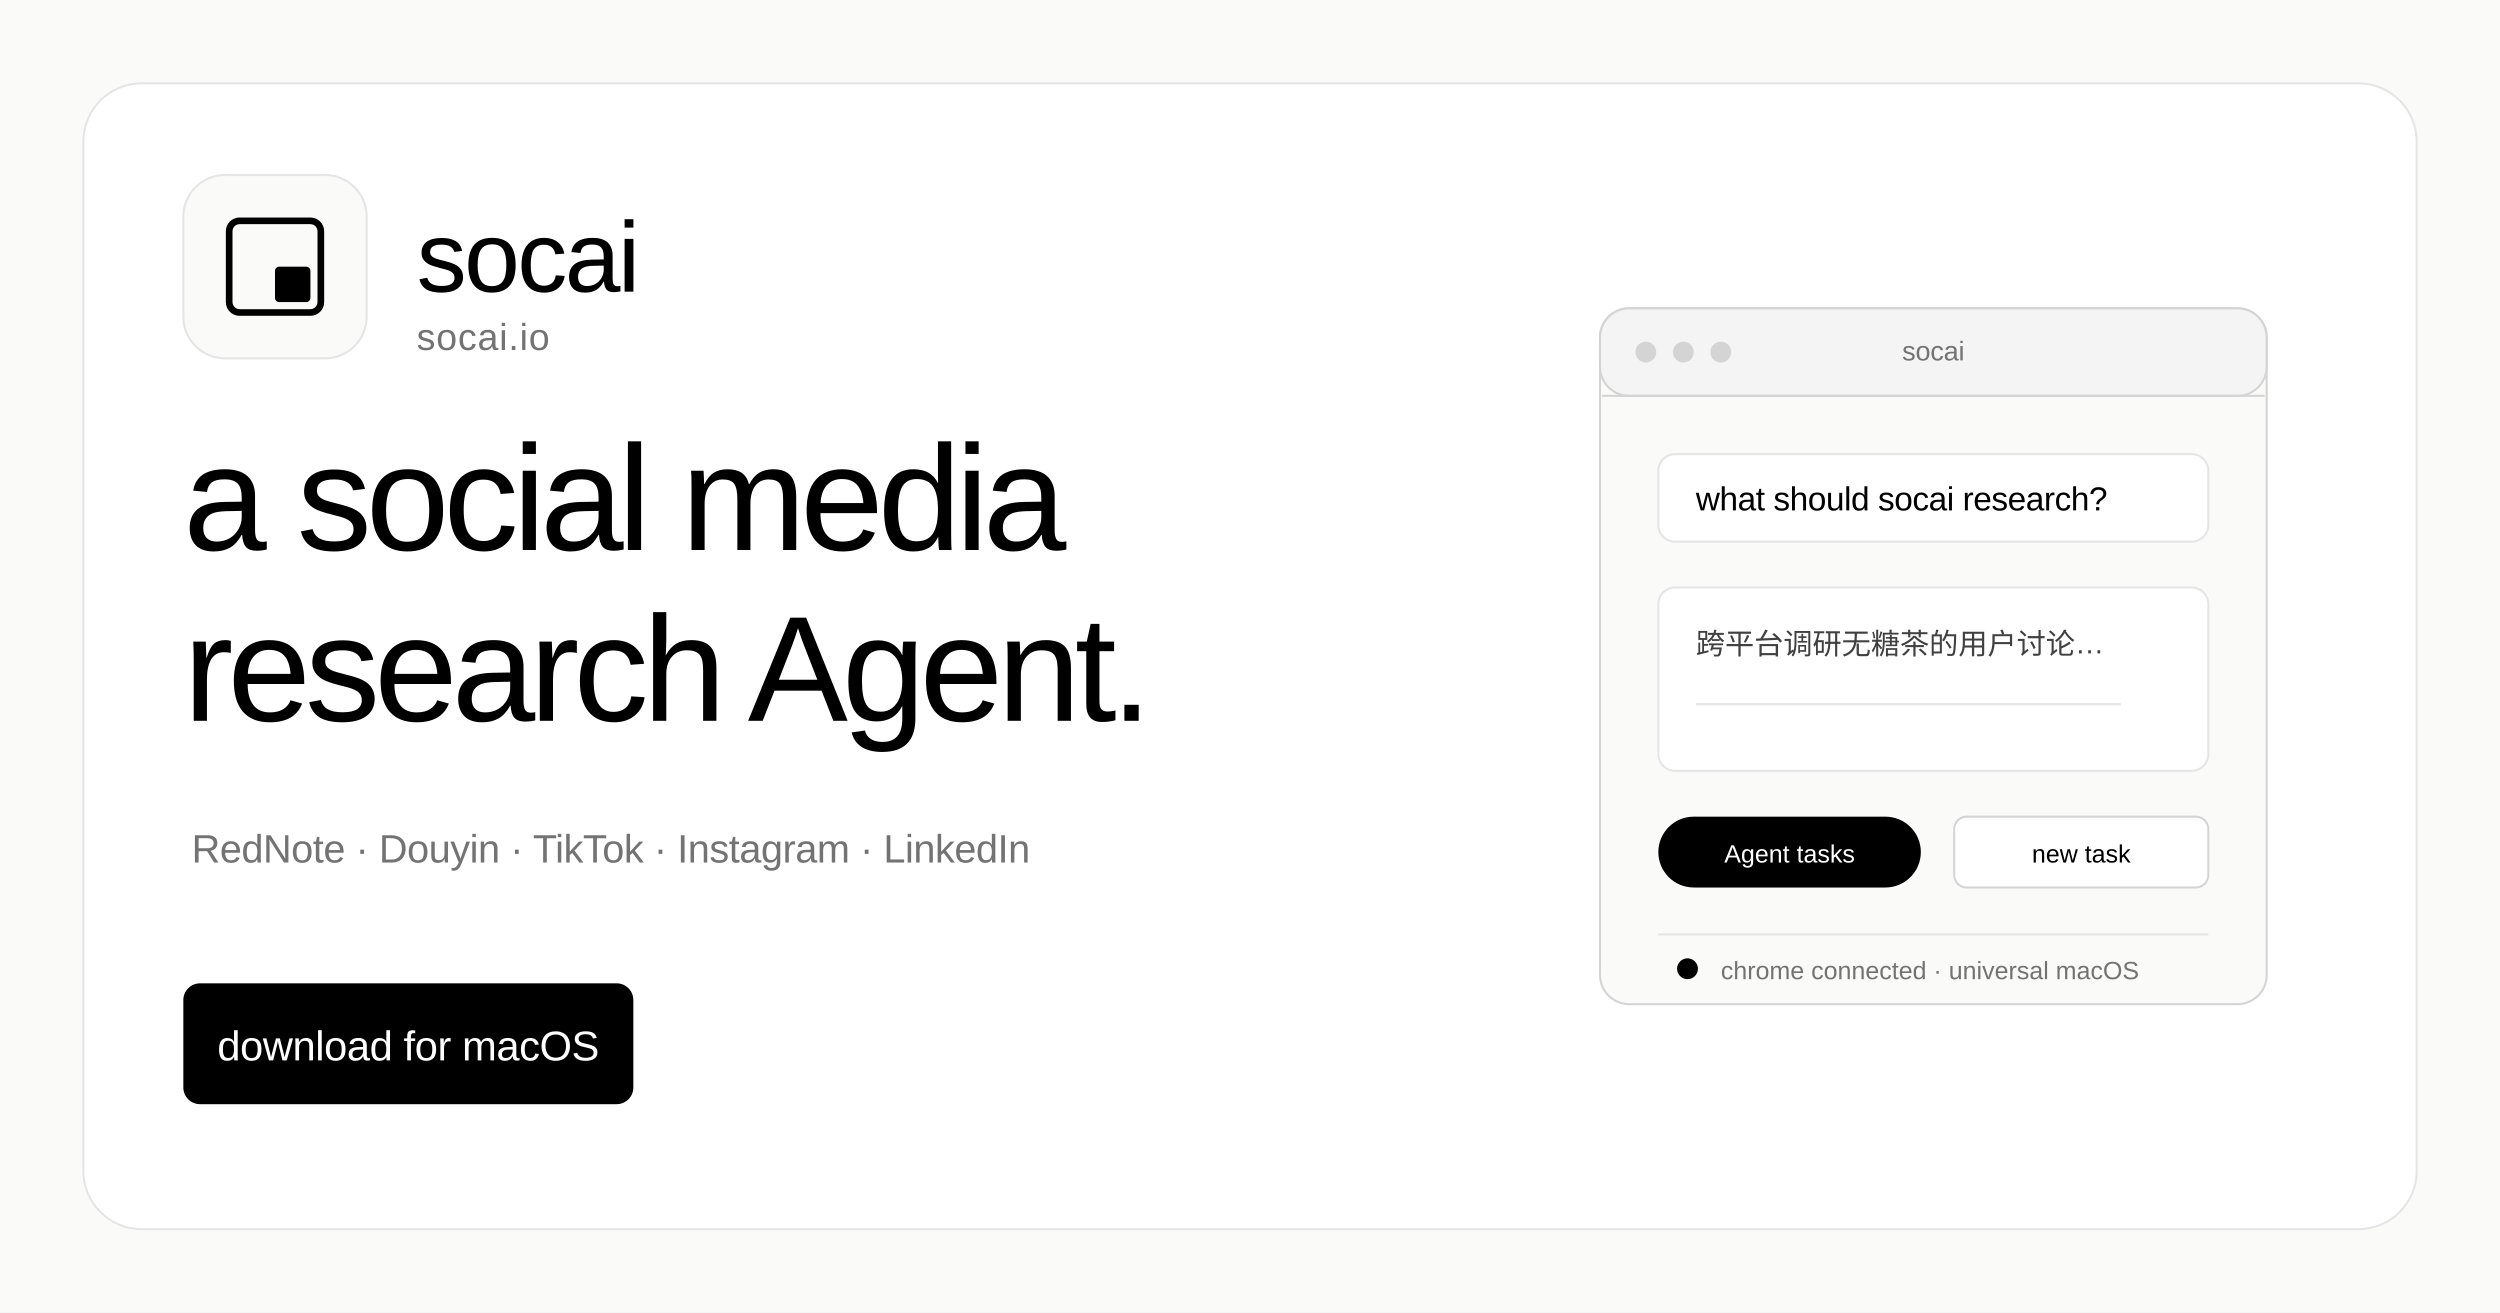
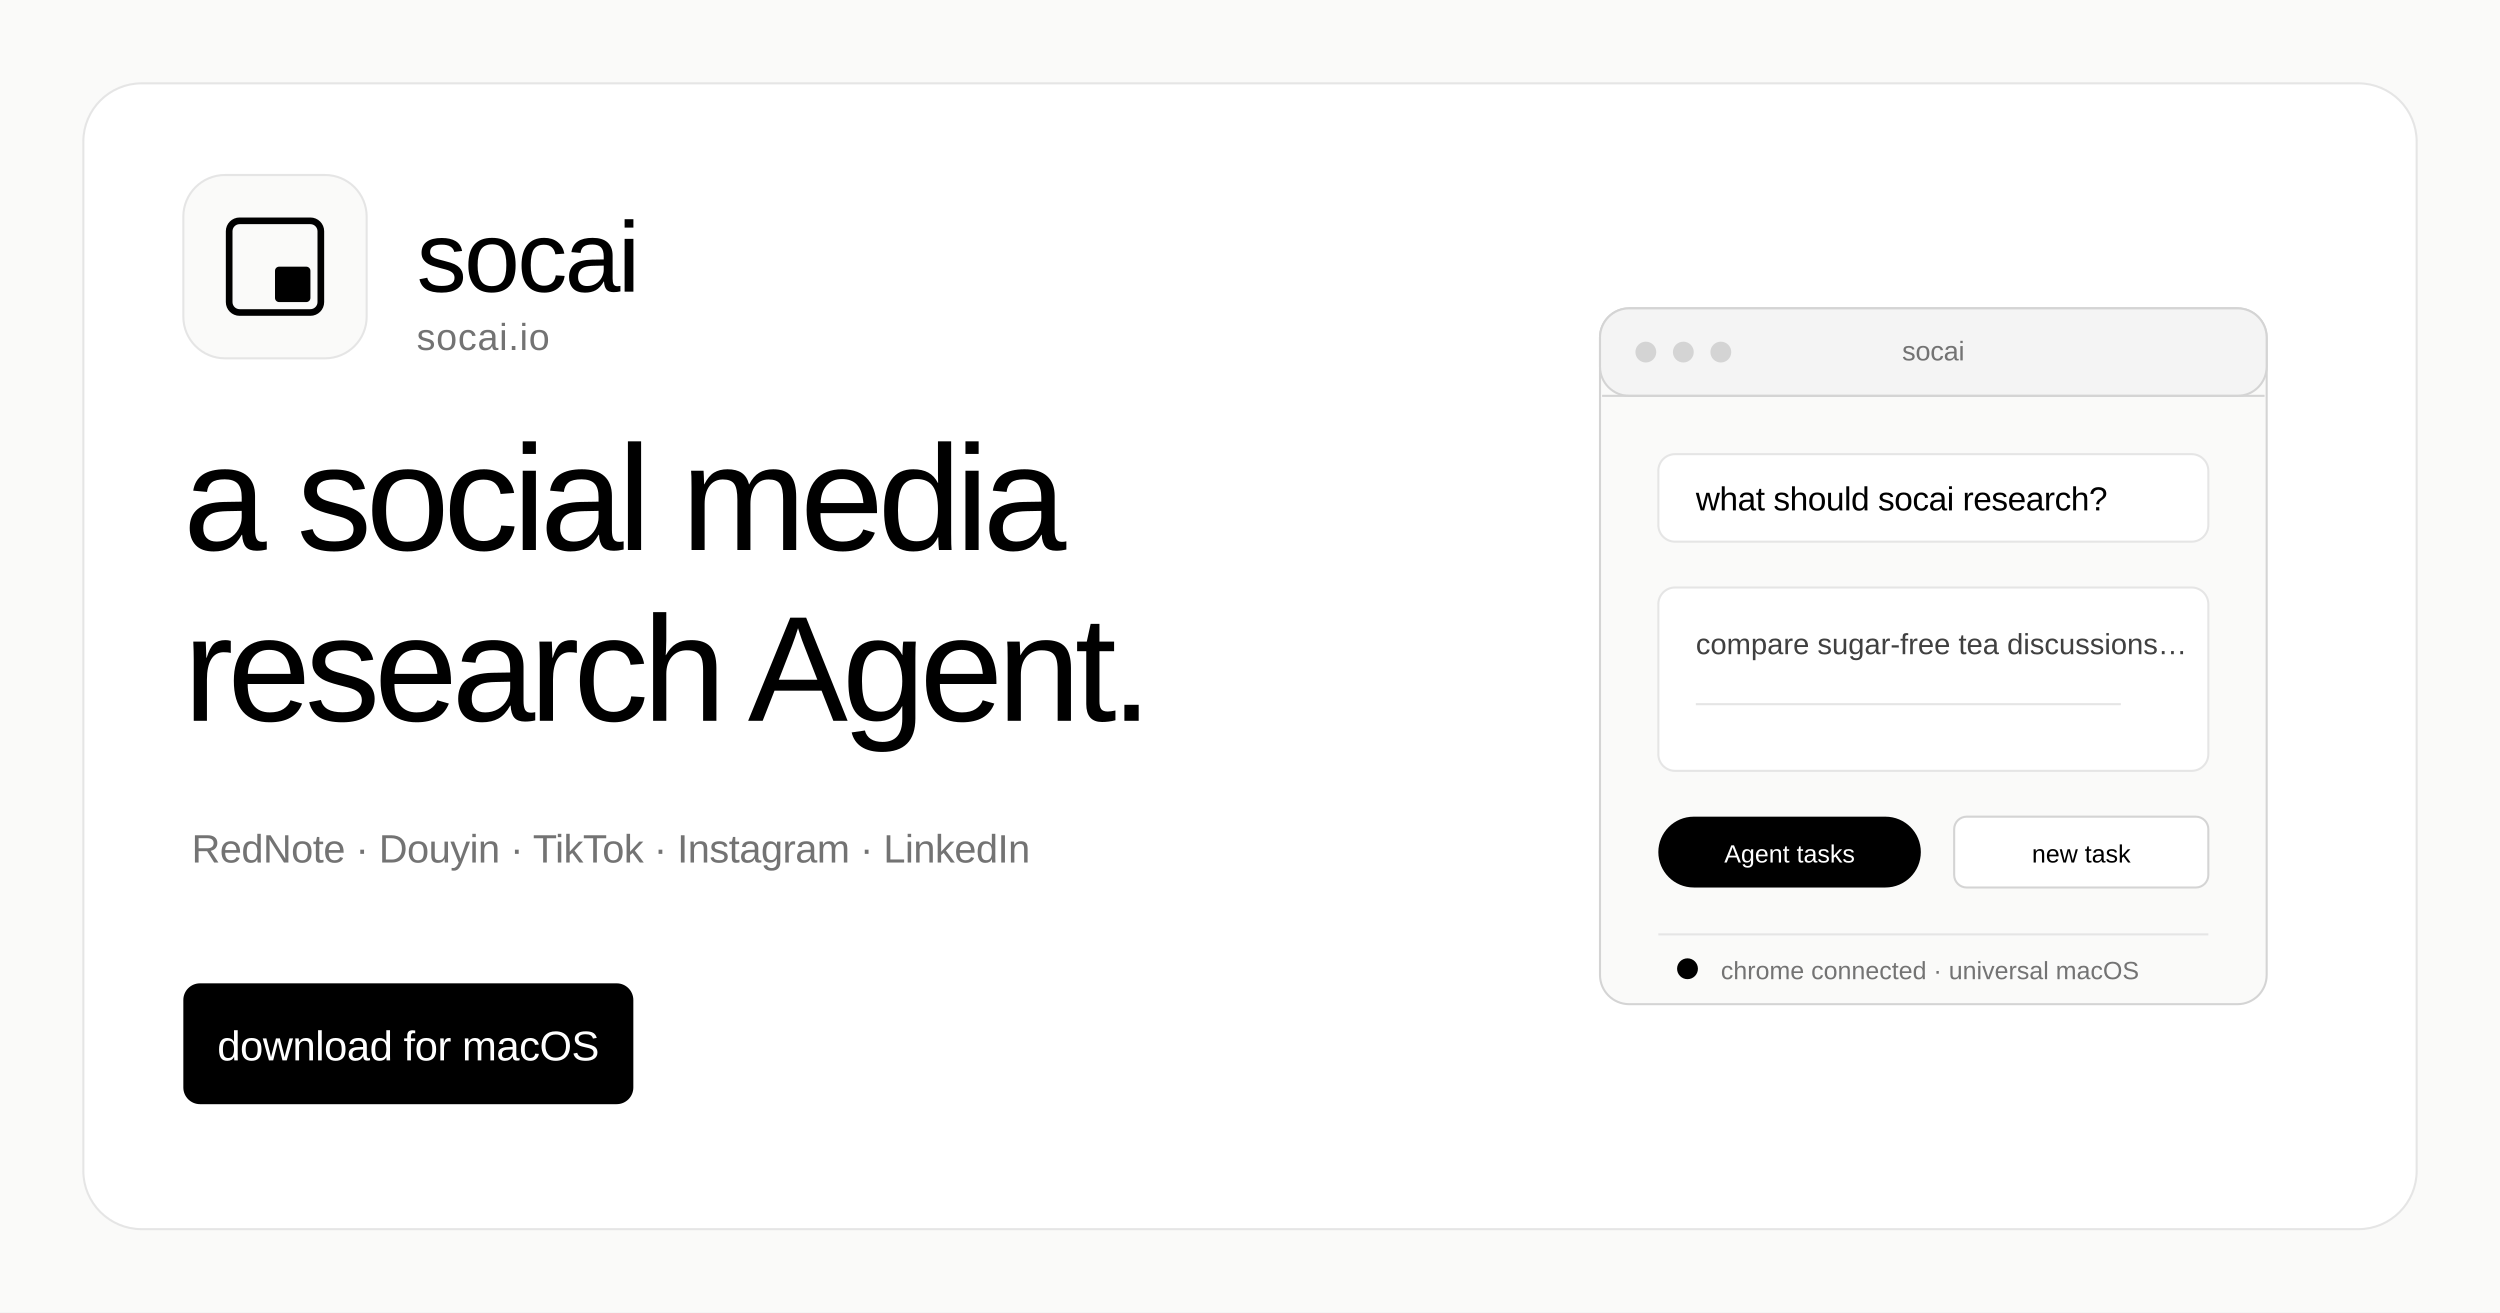
<svg xmlns="http://www.w3.org/2000/svg" width="1200" height="630" viewBox="0 0 1200 630" role="img" aria-labelledby="title desc">
  <rect width="1200" height="630" fill="#fafaf9" />
  <rect x="40" y="40" width="1120" height="550" rx="28" fill="#ffffff" stroke="#e5e5e5" />
  <g font-family="General Sans, -apple-system, BlinkMacSystemFont, Segoe UI, PingFang SC, Hiragino Sans GB, Arial, sans-serif">
    <g transform="translate(88 84)">
      <rect x="0" y="0" width="88" height="88" rx="20" fill="#fafaf9" stroke="#e5e5e5" />
      <rect x="22" y="22" width="44" height="44" rx="5" fill="none" stroke="#000000" stroke-width="3.2" />
      <rect x="44" y="44" width="17" height="17" rx="2" fill="#000000" />
      <text x="112" y="56" fill="#000000" font-size="48" font-weight="500" letter-spacing="-1.2">socai</text>
      <text x="112" y="84" fill="#737373" font-size="18" font-weight="400" letter-spacing="0.4">socai.io</text>
    </g>
    <text x="88" y="264" fill="#000000" font-size="72" font-weight="500" letter-spacing="-2.8">a social media</text>
    <text x="88" y="346" fill="#000000" font-size="72" font-weight="500" letter-spacing="-2.8">research Agent.</text>
    <text x="92" y="414" fill="#737373" font-size="19" font-weight="400" letter-spacing="-0.2">RedNote · Douyin · TikTok · Instagram · LinkedIn</text>
    <g transform="translate(88 472)">
      <rect width="216" height="58" rx="8" fill="#000000" />
      <text x="108" y="37" text-anchor="middle" fill="#ffffff" font-size="20" font-weight="500" letter-spacing="-0.2">download for macOS</text>
    </g>
    <g transform="translate(768 148)">
      <rect width="320" height="334" rx="14" fill="#fafaf9" stroke="#d4d4d4" />
      <rect x="0" y="0" width="320" height="42" rx="14" fill="#f4f4f4" stroke="#d4d4d4" />
      <path d="M1 42H319" stroke="#d4d4d4" />
      <circle cx="22" cy="21" r="5" fill="#d4d4d4" />
      <circle cx="40" cy="21" r="5" fill="#d4d4d4" />
      <circle cx="58" cy="21" r="5" fill="#d4d4d4" />
      <text x="160" y="25" text-anchor="middle" fill="#737373" font-size="13" letter-spacing="-0.1">socai</text>
      <rect x="28" y="70" width="264" height="42" rx="8" fill="#ffffff" stroke="#e5e5e5" />
      <text x="46" y="97" fill="#000000" font-size="16" font-weight="500" letter-spacing="-0.2">what should socai research?</text>
      <rect x="28" y="134" width="264" height="88" rx="8" fill="#ffffff" stroke="#e5e5e5" />
-       <text x="46" y="166" fill="#404040" font-size="14">跨平台调研无糖茶的用户讨论…</text>
+       <text x="46" y="166" fill="#404040" font-size="14">compare sugar-free tea discussions…</text>
      <path d="M46 190H250" stroke="#e5e5e5" />
      <rect x="28" y="244" width="126" height="34" rx="17" fill="#000000" />
      <text x="91" y="266" text-anchor="middle" fill="#ffffff" font-size="12" font-weight="500">Agent tasks</text>
      <rect x="170" y="244" width="122" height="34" rx="6" fill="#ffffff" stroke="#d4d4d4" />
      <text x="231" y="266" text-anchor="middle" fill="#000000" font-size="12" font-weight="500">new task</text>
      <rect x="28" y="300" width="264" height="1" fill="#e5e5e5" />
      <circle cx="42" cy="317" r="5" fill="#000000" />
      <text x="58" y="322" fill="#737373" font-size="12">chrome connected · universal macOS</text>
    </g>
  </g>
</svg>
